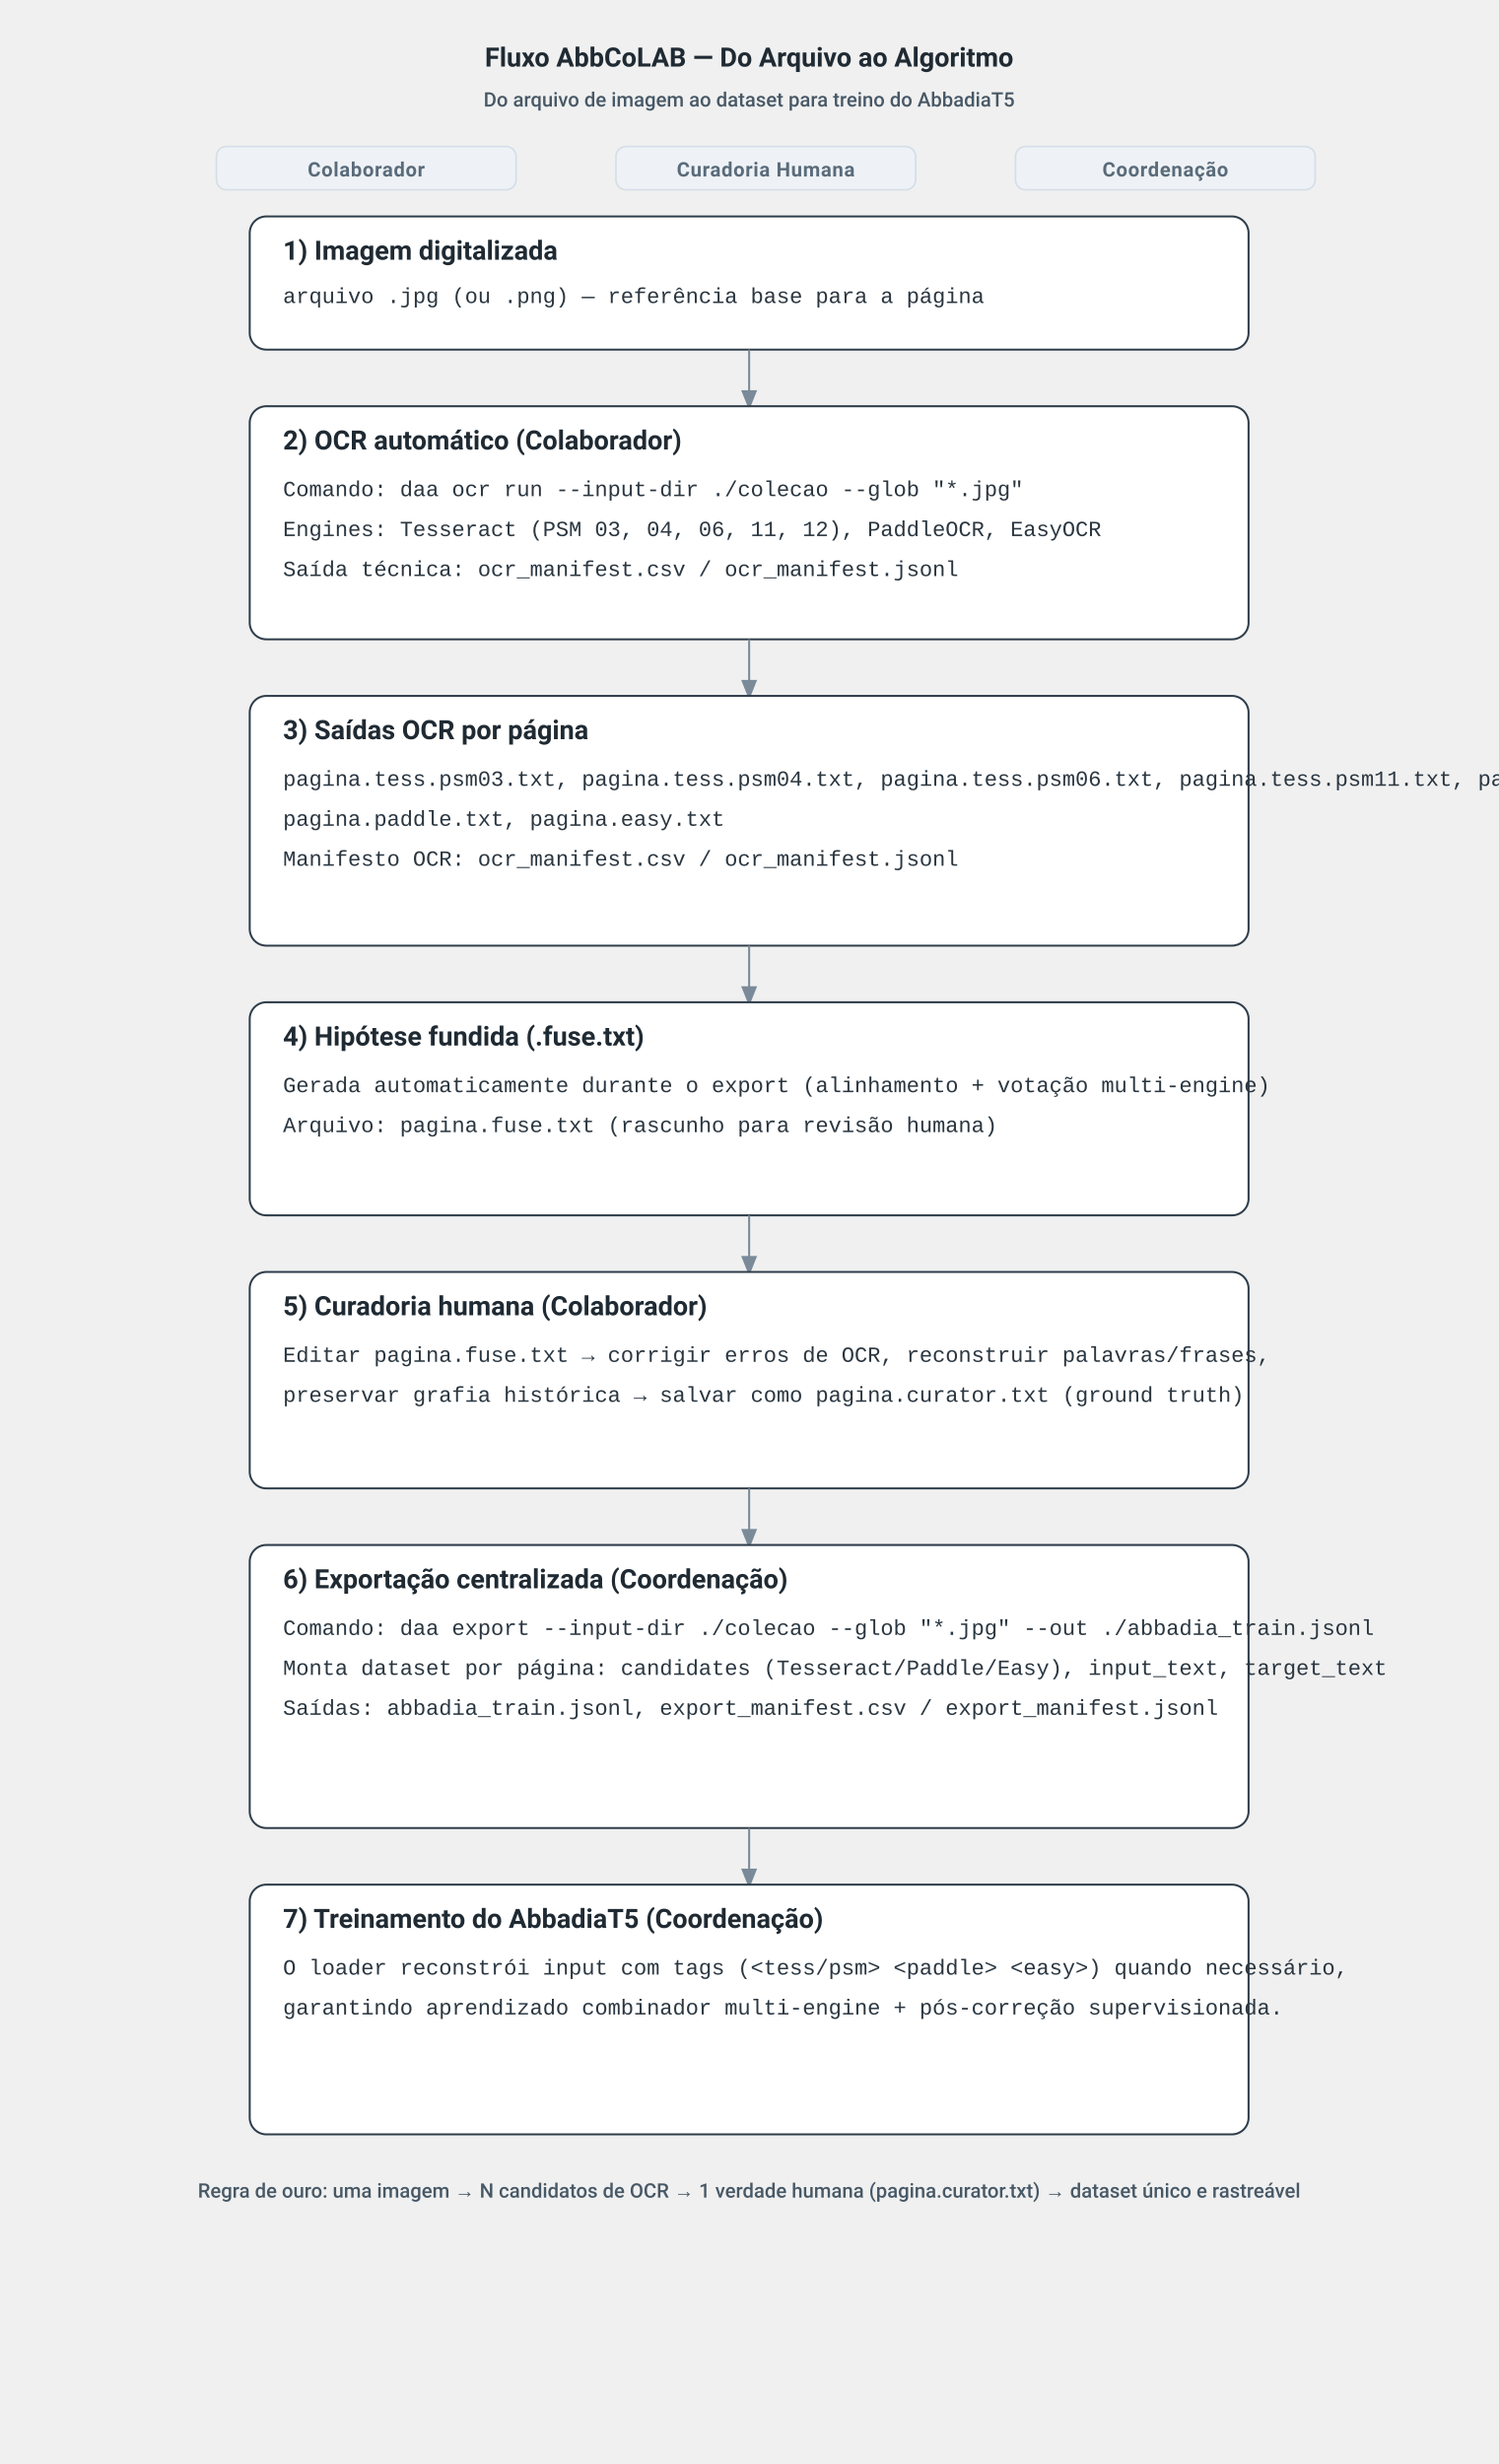
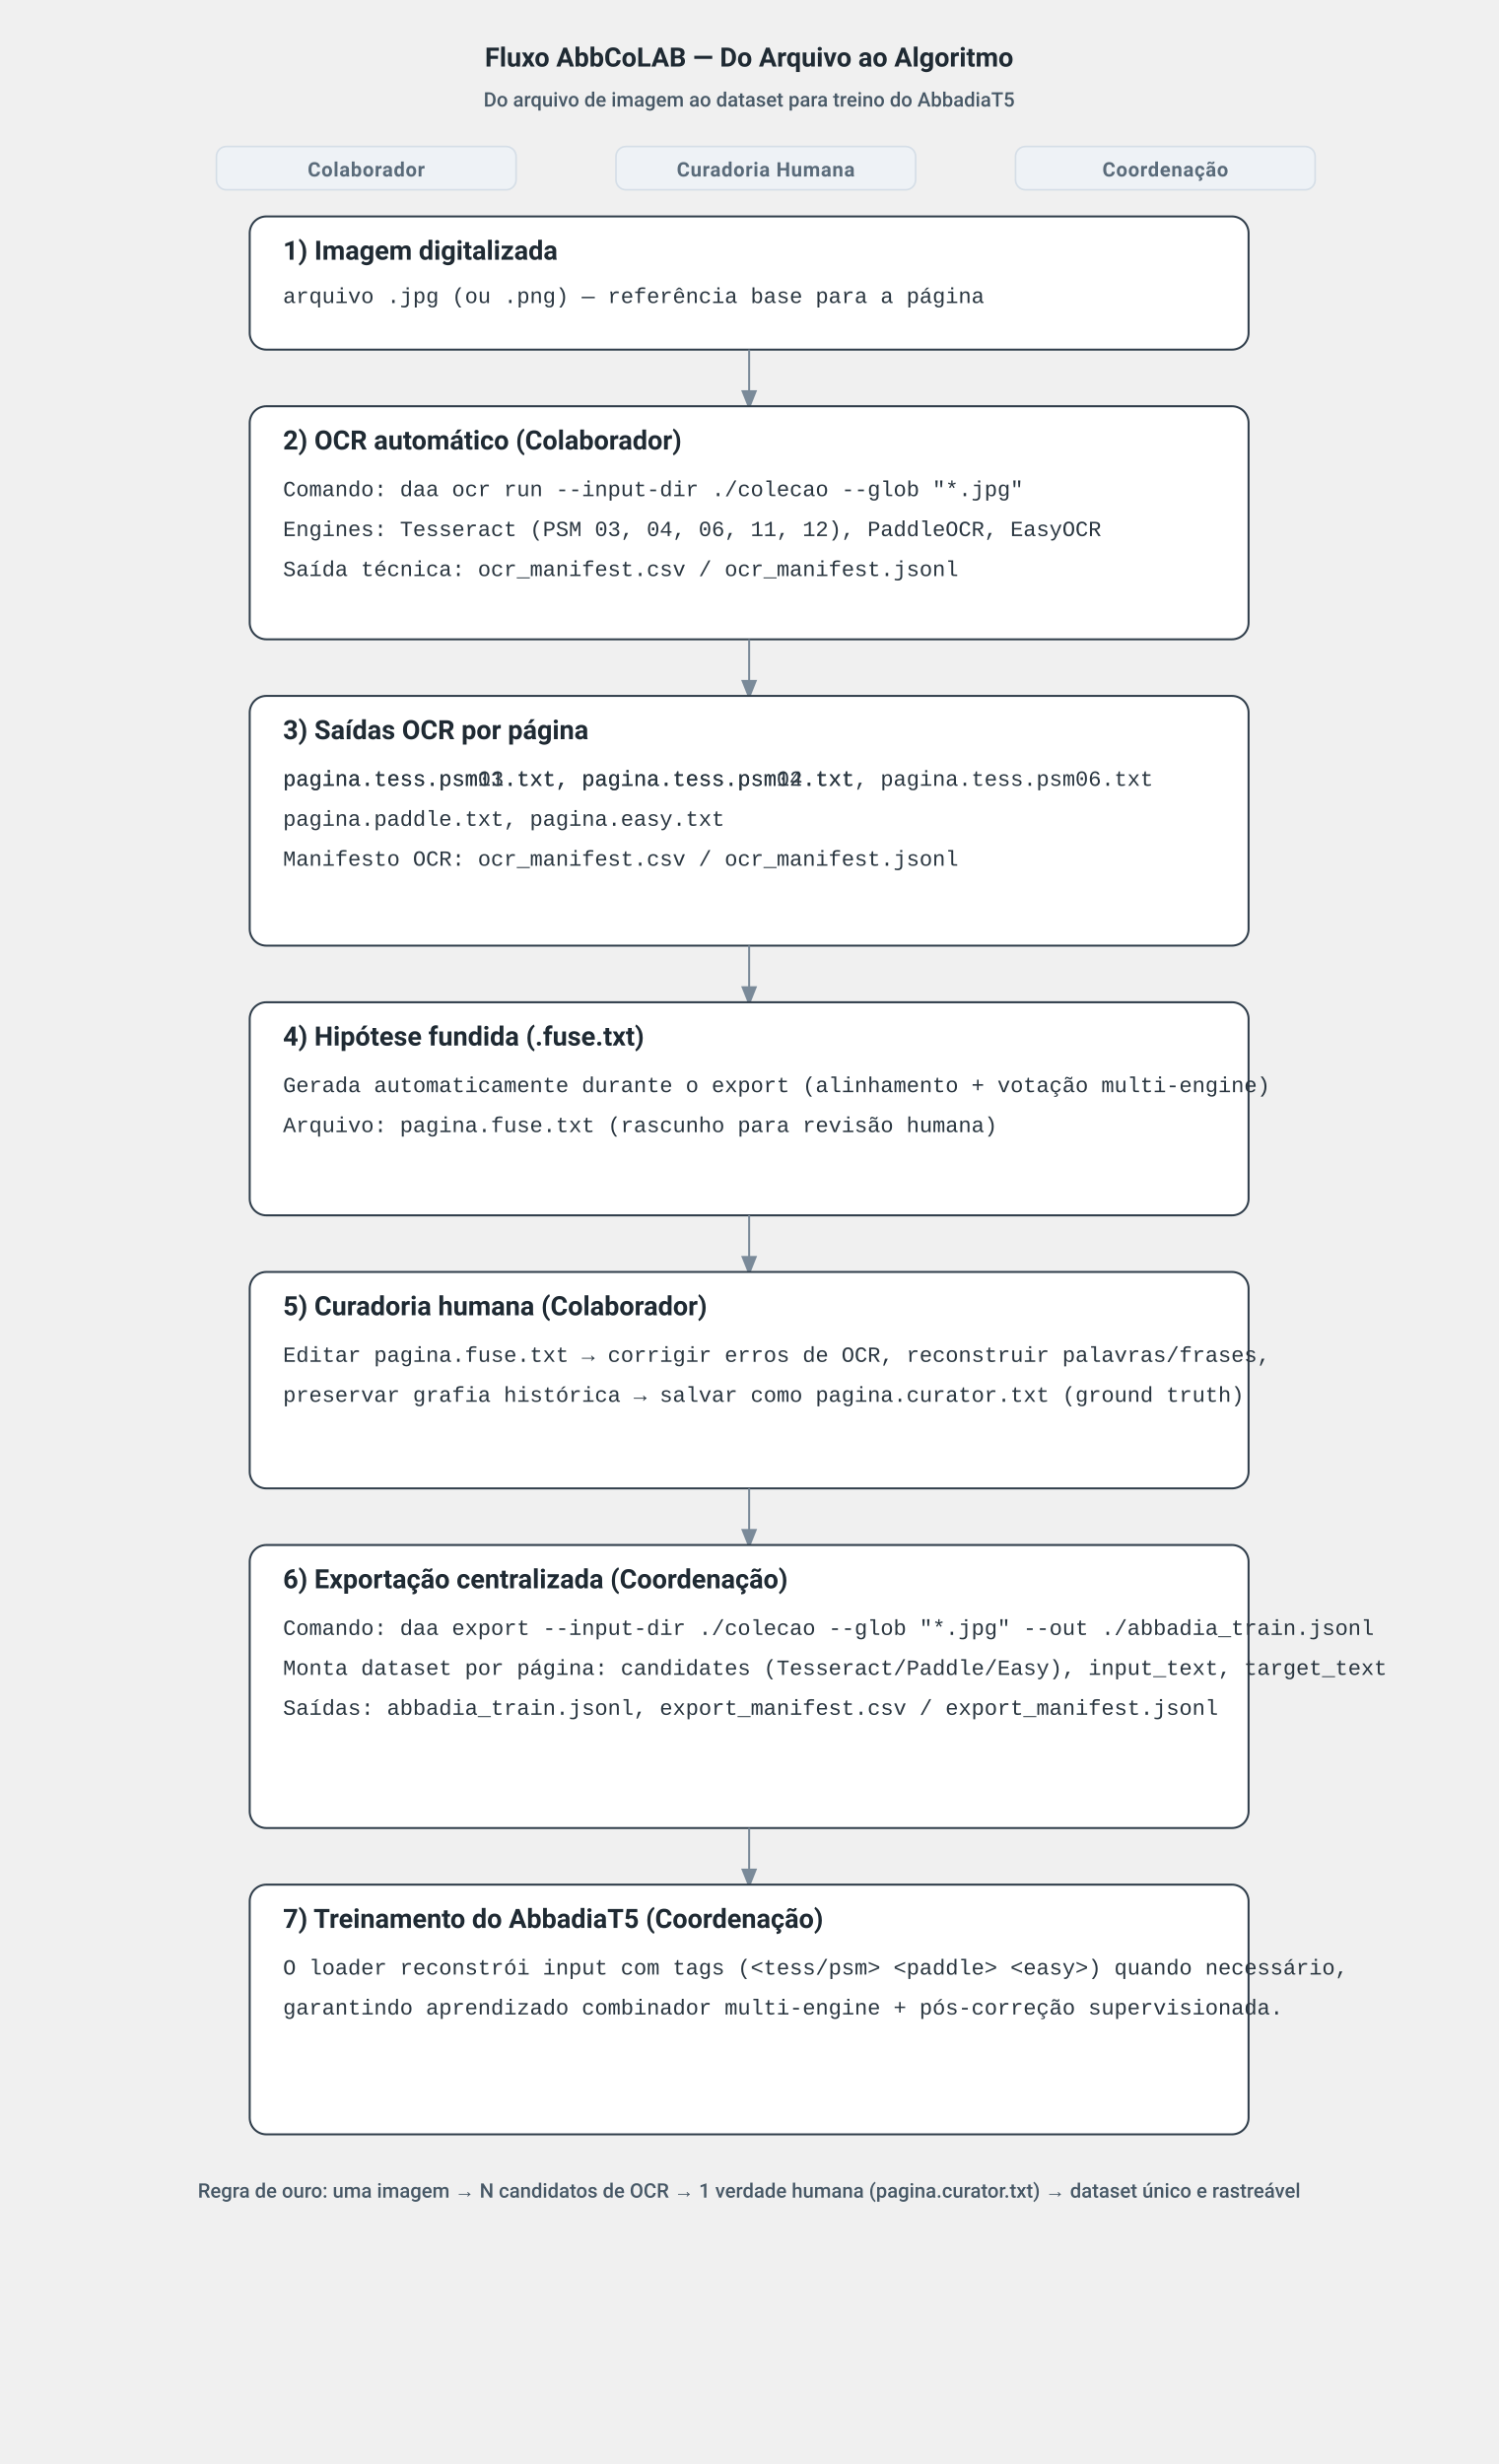
<svg xmlns="http://www.w3.org/2000/svg" width="900" height="1480" viewBox="0 0 900 1480">
  <defs>
    <style>
      .box { fill:#ffffff; stroke:#2f3d4a; stroke-width:1.2; }
      .title { font: 600 16px/1.2 system-ui, -apple-system, Segoe UI, Roboto, "Helvetica Neue", Arial, "Noto Sans", "Liberation Sans", sans-serif; fill:#1f2a33; }
      .body { font: 400 13px/1.45 ui-monospace, "SFMono-Regular", Menlo, Consolas, "Liberation Mono", monospace; fill:#2a3640; }
      .role { font: 600 12px/1.2 system-ui, -apple-system, Segoe UI, Roboto, Arial, sans-serif; fill:#5a6b7a; letter-spacing: .4px; text-transform: uppercase; }
      .arrow { stroke:#7a8a99; stroke-width:1.2; marker-end:url(#arrowhead); fill:none; }
      .note { font: 500 12px/1.35 system-ui, -apple-system, Segoe UI, Roboto, Arial, sans-serif; fill:#475866; }
      .pill { fill:#eef2f6; stroke:#d5dee7; stroke-width:1; }
    </style>
    <marker id="arrowhead" markerWidth="10" markerHeight="8" refX="8" refY="4" orient="auto">
      <polygon points="0 0, 10 4, 0 8" fill="#7a8a99" />
    </marker>
  </defs>
  <text x="450" y="40" text-anchor="middle" class="title" font-size="20">Fluxo AbbCoLAB — Do Arquivo ao Algoritmo</text>
  <text x="450" y="64" text-anchor="middle" class="note">Do arquivo de imagem ao dataset para treino do AbbadiaT5</text>
  <g>
    <rect x="130" y="88" width="180" height="26" class="pill" rx="6" />
    <text x="220" y="106" text-anchor="middle" class="role">Colaborador</text>
    <rect x="370" y="88" width="180" height="26" class="pill" rx="6" />
    <text x="460" y="106" text-anchor="middle" class="role">Curadoria Humana</text>
    <rect x="610" y="88" width="180" height="26" class="pill" rx="6" />
    <text x="700" y="106" text-anchor="middle" class="role">Coordenação</text>
  </g>
  <g transform="translate(150,130)">
    <rect width="600" height="80" class="box" rx="10" />
    <text x="20" y="26" class="title">1) Imagem digitalizada</text>
    <text x="20" y="52" class="body">arquivo .jpg (ou .png) — referência base para a página</text>
  </g>
  <line x1="450" y1="210" x2="450" y2="244" class="arrow" />
  <g transform="translate(150,244)">
    <rect width="600" height="140" class="box" rx="10" />
    <text x="20" y="26" class="title">2) OCR automático (Colaborador)</text>
    <text x="20" y="54" class="body">Comando: daa ocr run --input-dir ./colecao --glob "*.jpg"</text>
    <text x="20" y="78" class="body">Engines: Tesseract (PSM 03, 04, 06, 11, 12), PaddleOCR, EasyOCR</text>
    <text x="20" y="102" class="body">Saída técnica: ocr_manifest.csv / ocr_manifest.jsonl</text>
  </g>
  <line x1="450" y1="384" x2="450" y2="418" class="arrow" />
  <g transform="translate(150,418)">
    <rect width="600" height="150" class="box" rx="10" />
    <text x="20" y="26" class="title">3) Saídas OCR por página</text>
-     <text x="20" y="54" class="body">pagina.tess.psm03.txt, pagina.tess.psm04.txt, pagina.tess.psm06.txt, pagina.tess.psm11.txt, pagina.tess.psm12.txt</text>
+     <text x="20" y="54" class="body">pagina.tess.psm03.txt, pagina.tess.psm04.txt, pagina.tess.psm06.txt</text>
+     <text x="20" y="54" class="body">pagina.tess.psm11.txt, pagina.tess.psm12.txt</text>
    <text x="20" y="78" class="body">pagina.paddle.txt, pagina.easy.txt</text>
    <text x="20" y="102" class="body">Manifesto OCR: ocr_manifest.csv / ocr_manifest.jsonl</text>
  </g>
  <line x1="450" y1="568" x2="450" y2="602" class="arrow" />
  <g transform="translate(150,602)">
    <rect width="600" height="128" class="box" rx="10" />
    <text x="20" y="26" class="title">4) Hipótese fundida (.fuse.txt)</text>
    <text x="20" y="54" class="body">Gerada automaticamente durante o export (alinhamento + votação multi-engine)</text>
    <text x="20" y="78" class="body">Arquivo: pagina.fuse.txt (rascunho para revisão humana)</text>
  </g>
  <line x1="450" y1="730" x2="450" y2="764" class="arrow" />
  <g transform="translate(150,764)">
    <rect width="600" height="130" class="box" rx="10" />
    <text x="20" y="26" class="title">5) Curadoria humana (Colaborador)</text>
    <text x="20" y="54" class="body">Editar pagina.fuse.txt → corrigir erros de OCR, reconstruir palavras/frases,</text>
    <text x="20" y="78" class="body">preservar grafia histórica → salvar como pagina.curator.txt (ground truth)</text>
  </g>
  <line x1="450" y1="894" x2="450" y2="928" class="arrow" />
  <g transform="translate(150,928)">
    <rect width="600" height="170" class="box" rx="10" />
    <text x="20" y="26" class="title">6) Exportação centralizada (Coordenação)</text>
    <text x="20" y="54" class="body">Comando: daa export --input-dir ./colecao --glob "*.jpg" --out ./abbadia_train.jsonl</text>
    <text x="20" y="78" class="body">Monta dataset por página: candidates (Tesseract/Paddle/Easy), input_text, target_text</text>
    <text x="20" y="102" class="body">Saídas: abbadia_train.jsonl, export_manifest.csv / export_manifest.jsonl</text>
  </g>
  <line x1="450" y1="1098" x2="450" y2="1132" class="arrow" />
  <g transform="translate(150,1132)">
    <rect width="600" height="150" class="box" rx="10" />
    <text x="20" y="26" class="title">7) Treinamento do AbbadiaT5 (Coordenação)</text>
    <text x="20" y="54" class="body">O loader reconstrói input com tags (&lt;tess/psm&gt; &lt;paddle&gt; &lt;easy&gt;) quando necessário,</text>
    <text x="20" y="78" class="body">garantindo aprendizado combinador multi-engine + pós-correção supervisionada.</text>
  </g>
  <text x="450" y="1320" text-anchor="middle" class="note">
    Regra de ouro: uma imagem → N candidatos de OCR → 1 verdade humana (pagina.curator.txt) → dataset único e rastreável
  </text>
</svg>
